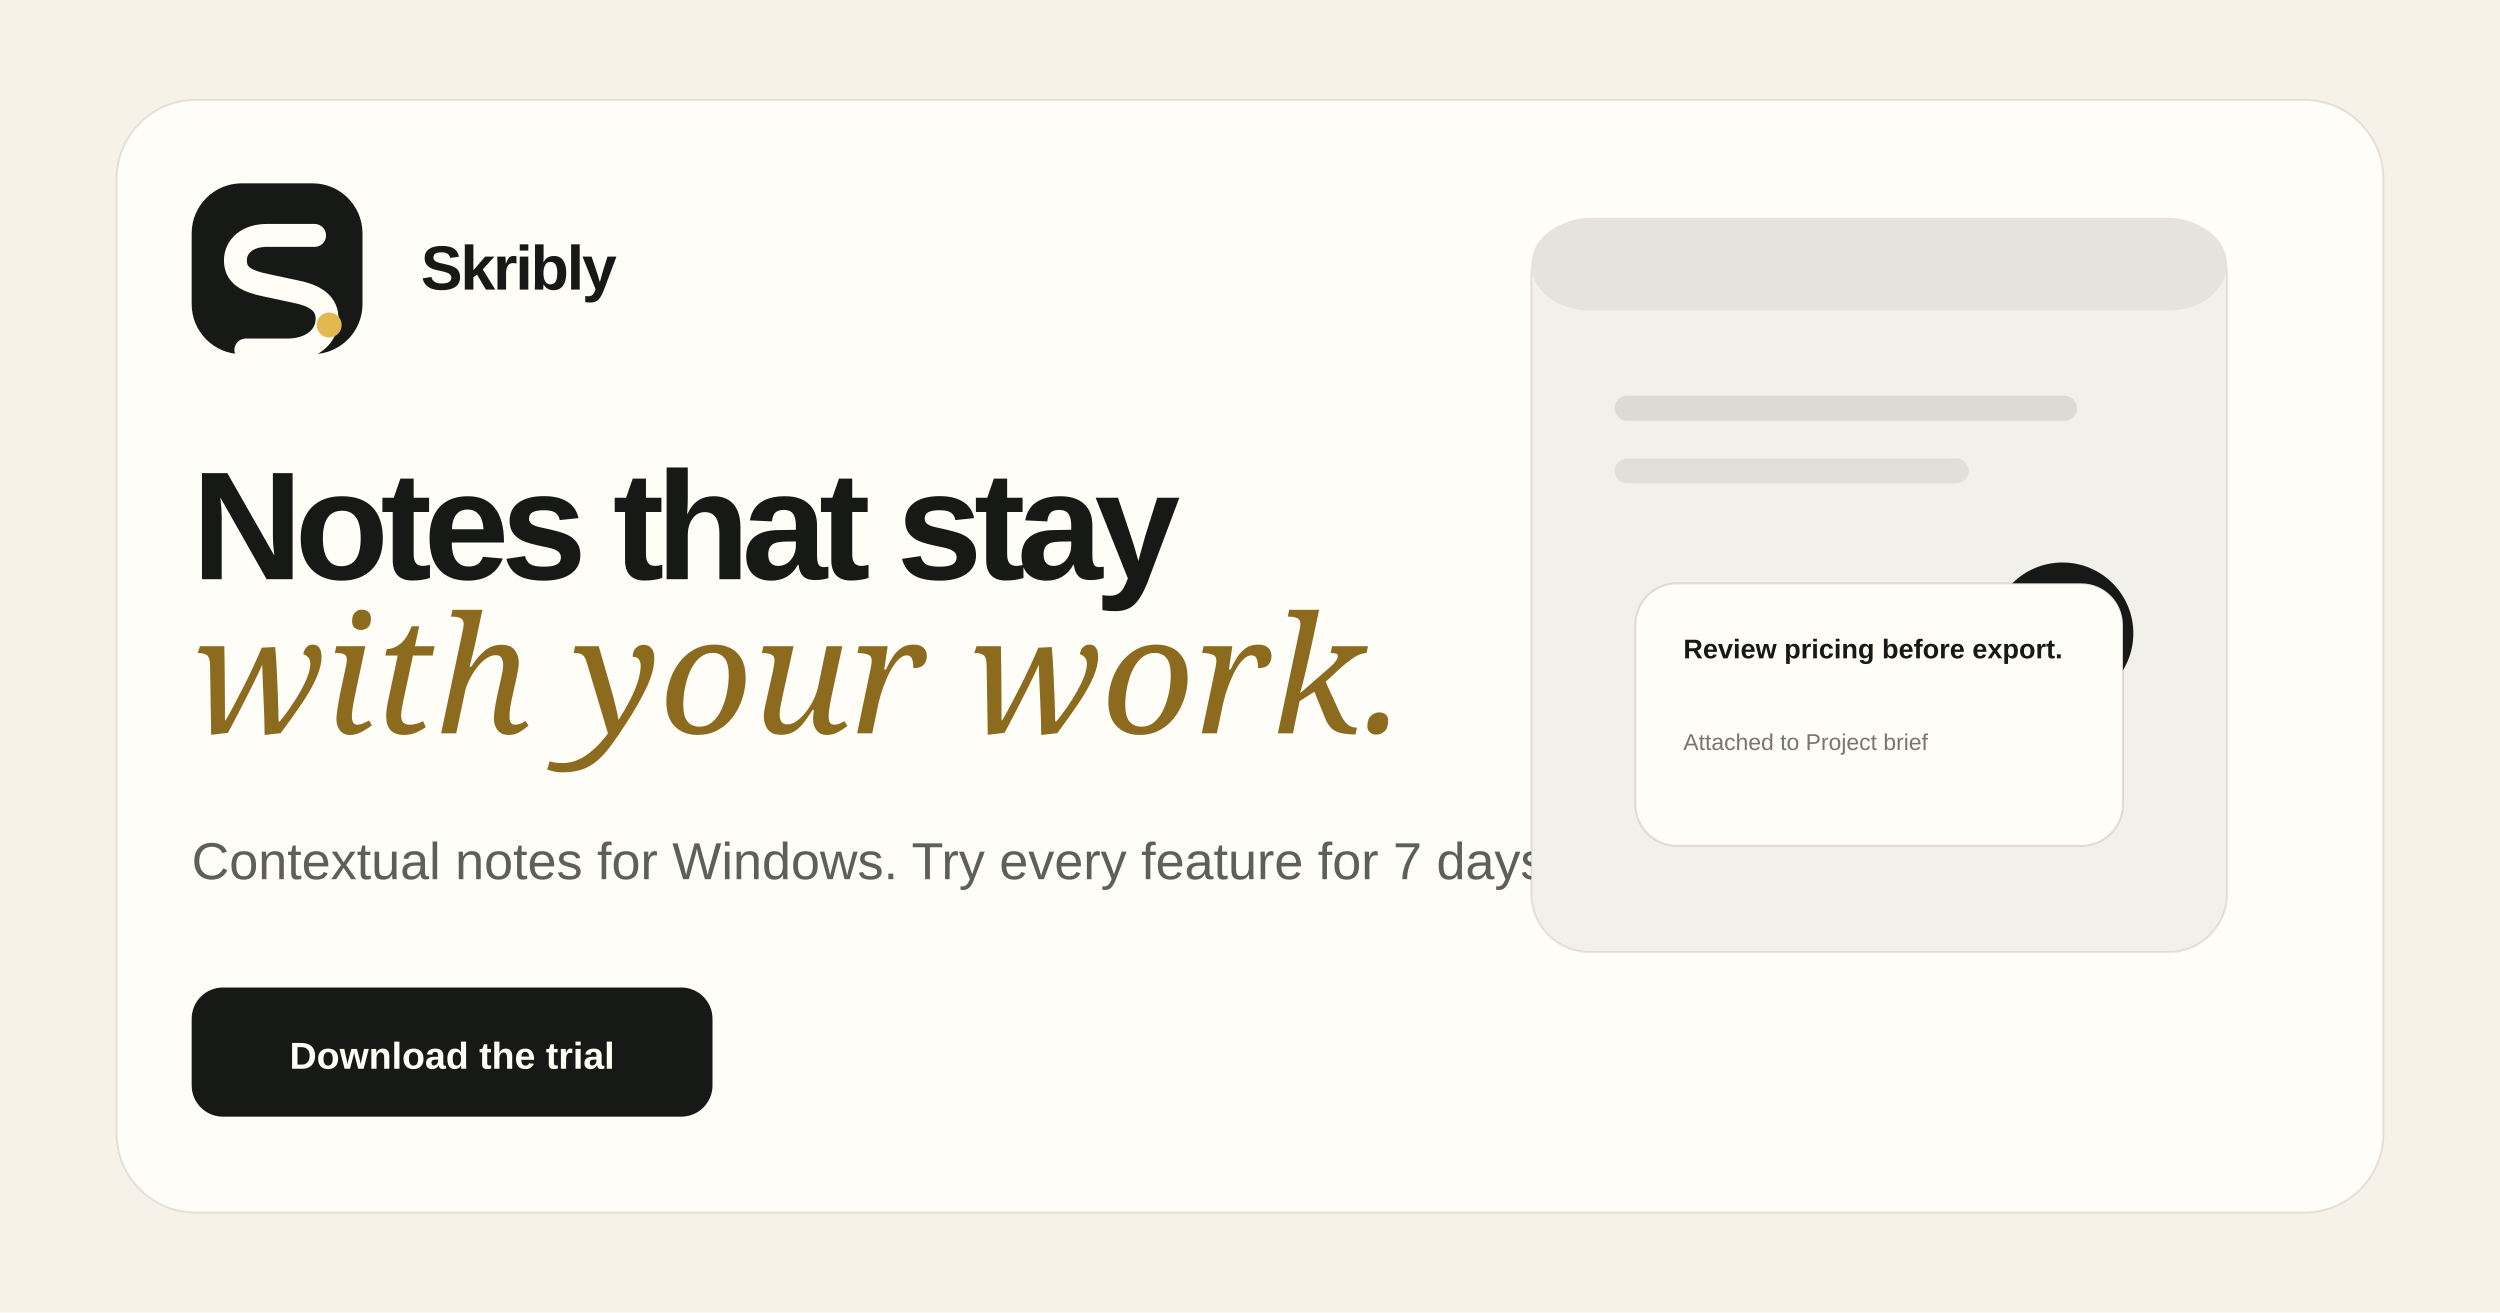
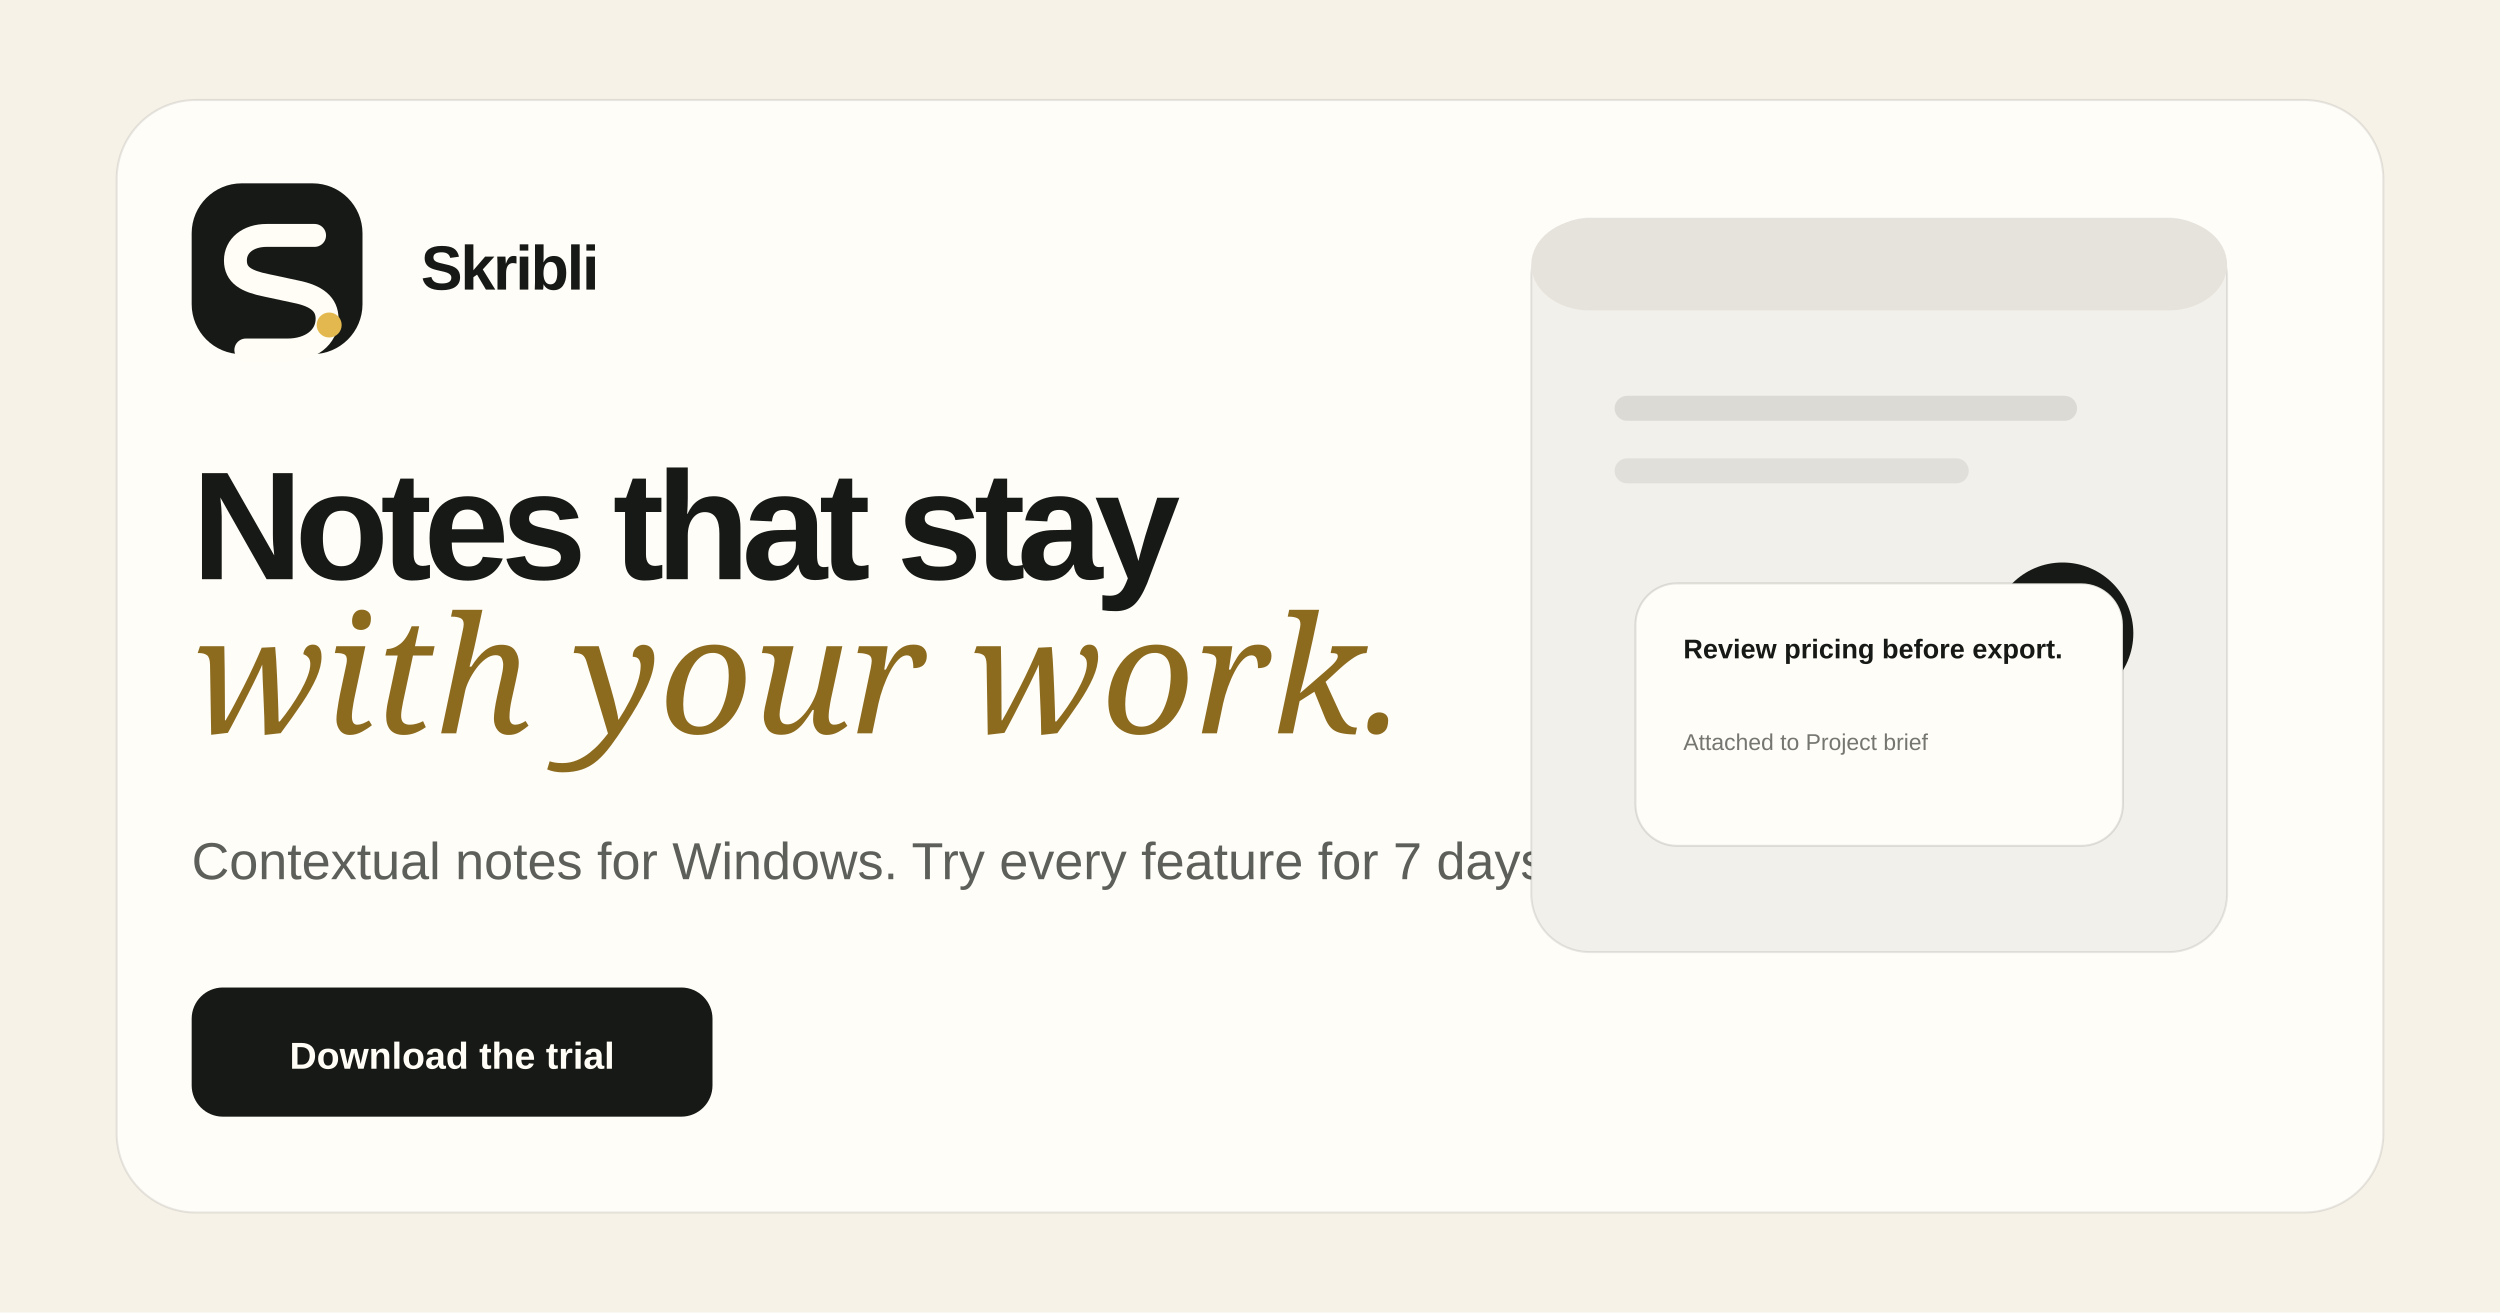
<svg xmlns="http://www.w3.org/2000/svg" width="1200" height="630" viewBox="0 0 1200 630" fill="none">
  <rect width="1200" height="630" fill="#F6F2E8" />
  <rect x="56" y="48" width="1088" height="534" rx="38" fill="#FFFDF8" stroke="#171916" stroke-opacity="0.10" />
  <rect x="92" y="88" width="82" height="82" rx="24" fill="#171916" />
  <path d="M151 113H128c-9 0-15 5-15 12 0 7 5 10 15 12l14 3c10 2 15 6 15 13 0 9-8 15-19 15h-20" fill="none" stroke="#FFFDF5" stroke-width="11" stroke-linecap="round" />
  <circle cx="158" cy="156" r="6" fill="#E3B94F" />
-   <text x="202" y="139" font-family="Arial, sans-serif" font-weight="700" font-size="30" letter-spacing="-1" fill="#171916">Skribly</text>
+   <text x="202" y="139" font-family="Arial, sans-serif" font-weight="700" font-size="30" letter-spacing="-1" fill="#171916">Skribli</text>
  <text x="92" y="278" font-family="Arial, sans-serif" font-weight="700" font-size="74" letter-spacing="-4" fill="#171916">Notes that stay</text>
  <text x="92" y="352" font-family="Georgia, serif" font-style="italic" font-size="78" fill="#8C6B1F">with your work.</text>
  <text x="92" y="422" font-family="Arial, sans-serif" font-size="25" fill="#5D605A">Contextual notes for Windows. Try every feature for 7 days.</text>
  <rect x="92" y="474" width="250" height="62" rx="15" fill="#171916" />
  <text x="217" y="513" text-anchor="middle" font-family="Arial, sans-serif" font-weight="700" font-size="18" fill="#FFFDF5">Download the trial</text>
  <g>
    <rect x="735" y="105" width="334" height="352" rx="28" fill="#F2F0EA" stroke="#171916" stroke-opacity="0.10" />
    <rect x="735" y="105" width="334" height="44" rx="28" fill="#E6E3DC" />
    <rect x="775" y="190" width="222" height="12" rx="6" fill="#171916" fill-opacity="0.10" />
    <rect x="775" y="220" width="170" height="12" rx="6" fill="#171916" fill-opacity="0.08" />
    <circle cx="990" cy="304" r="34" fill="#171916" />
    <circle cx="1008" cy="324" r="8" fill="#E3B94F" />
    <rect x="785" y="280" width="234" height="126" rx="20" fill="#FFFDF8" stroke="#171916" stroke-opacity="0.12" />
    <text x="808" y="316" font-family="Arial, sans-serif" font-weight="700" font-size="13" fill="#171916">Review pricing before export.</text>
    <text x="808" y="360" font-family="Arial, sans-serif" font-size="11" fill="#74766F">Attached to Project brief</text>
  </g>
</svg>
